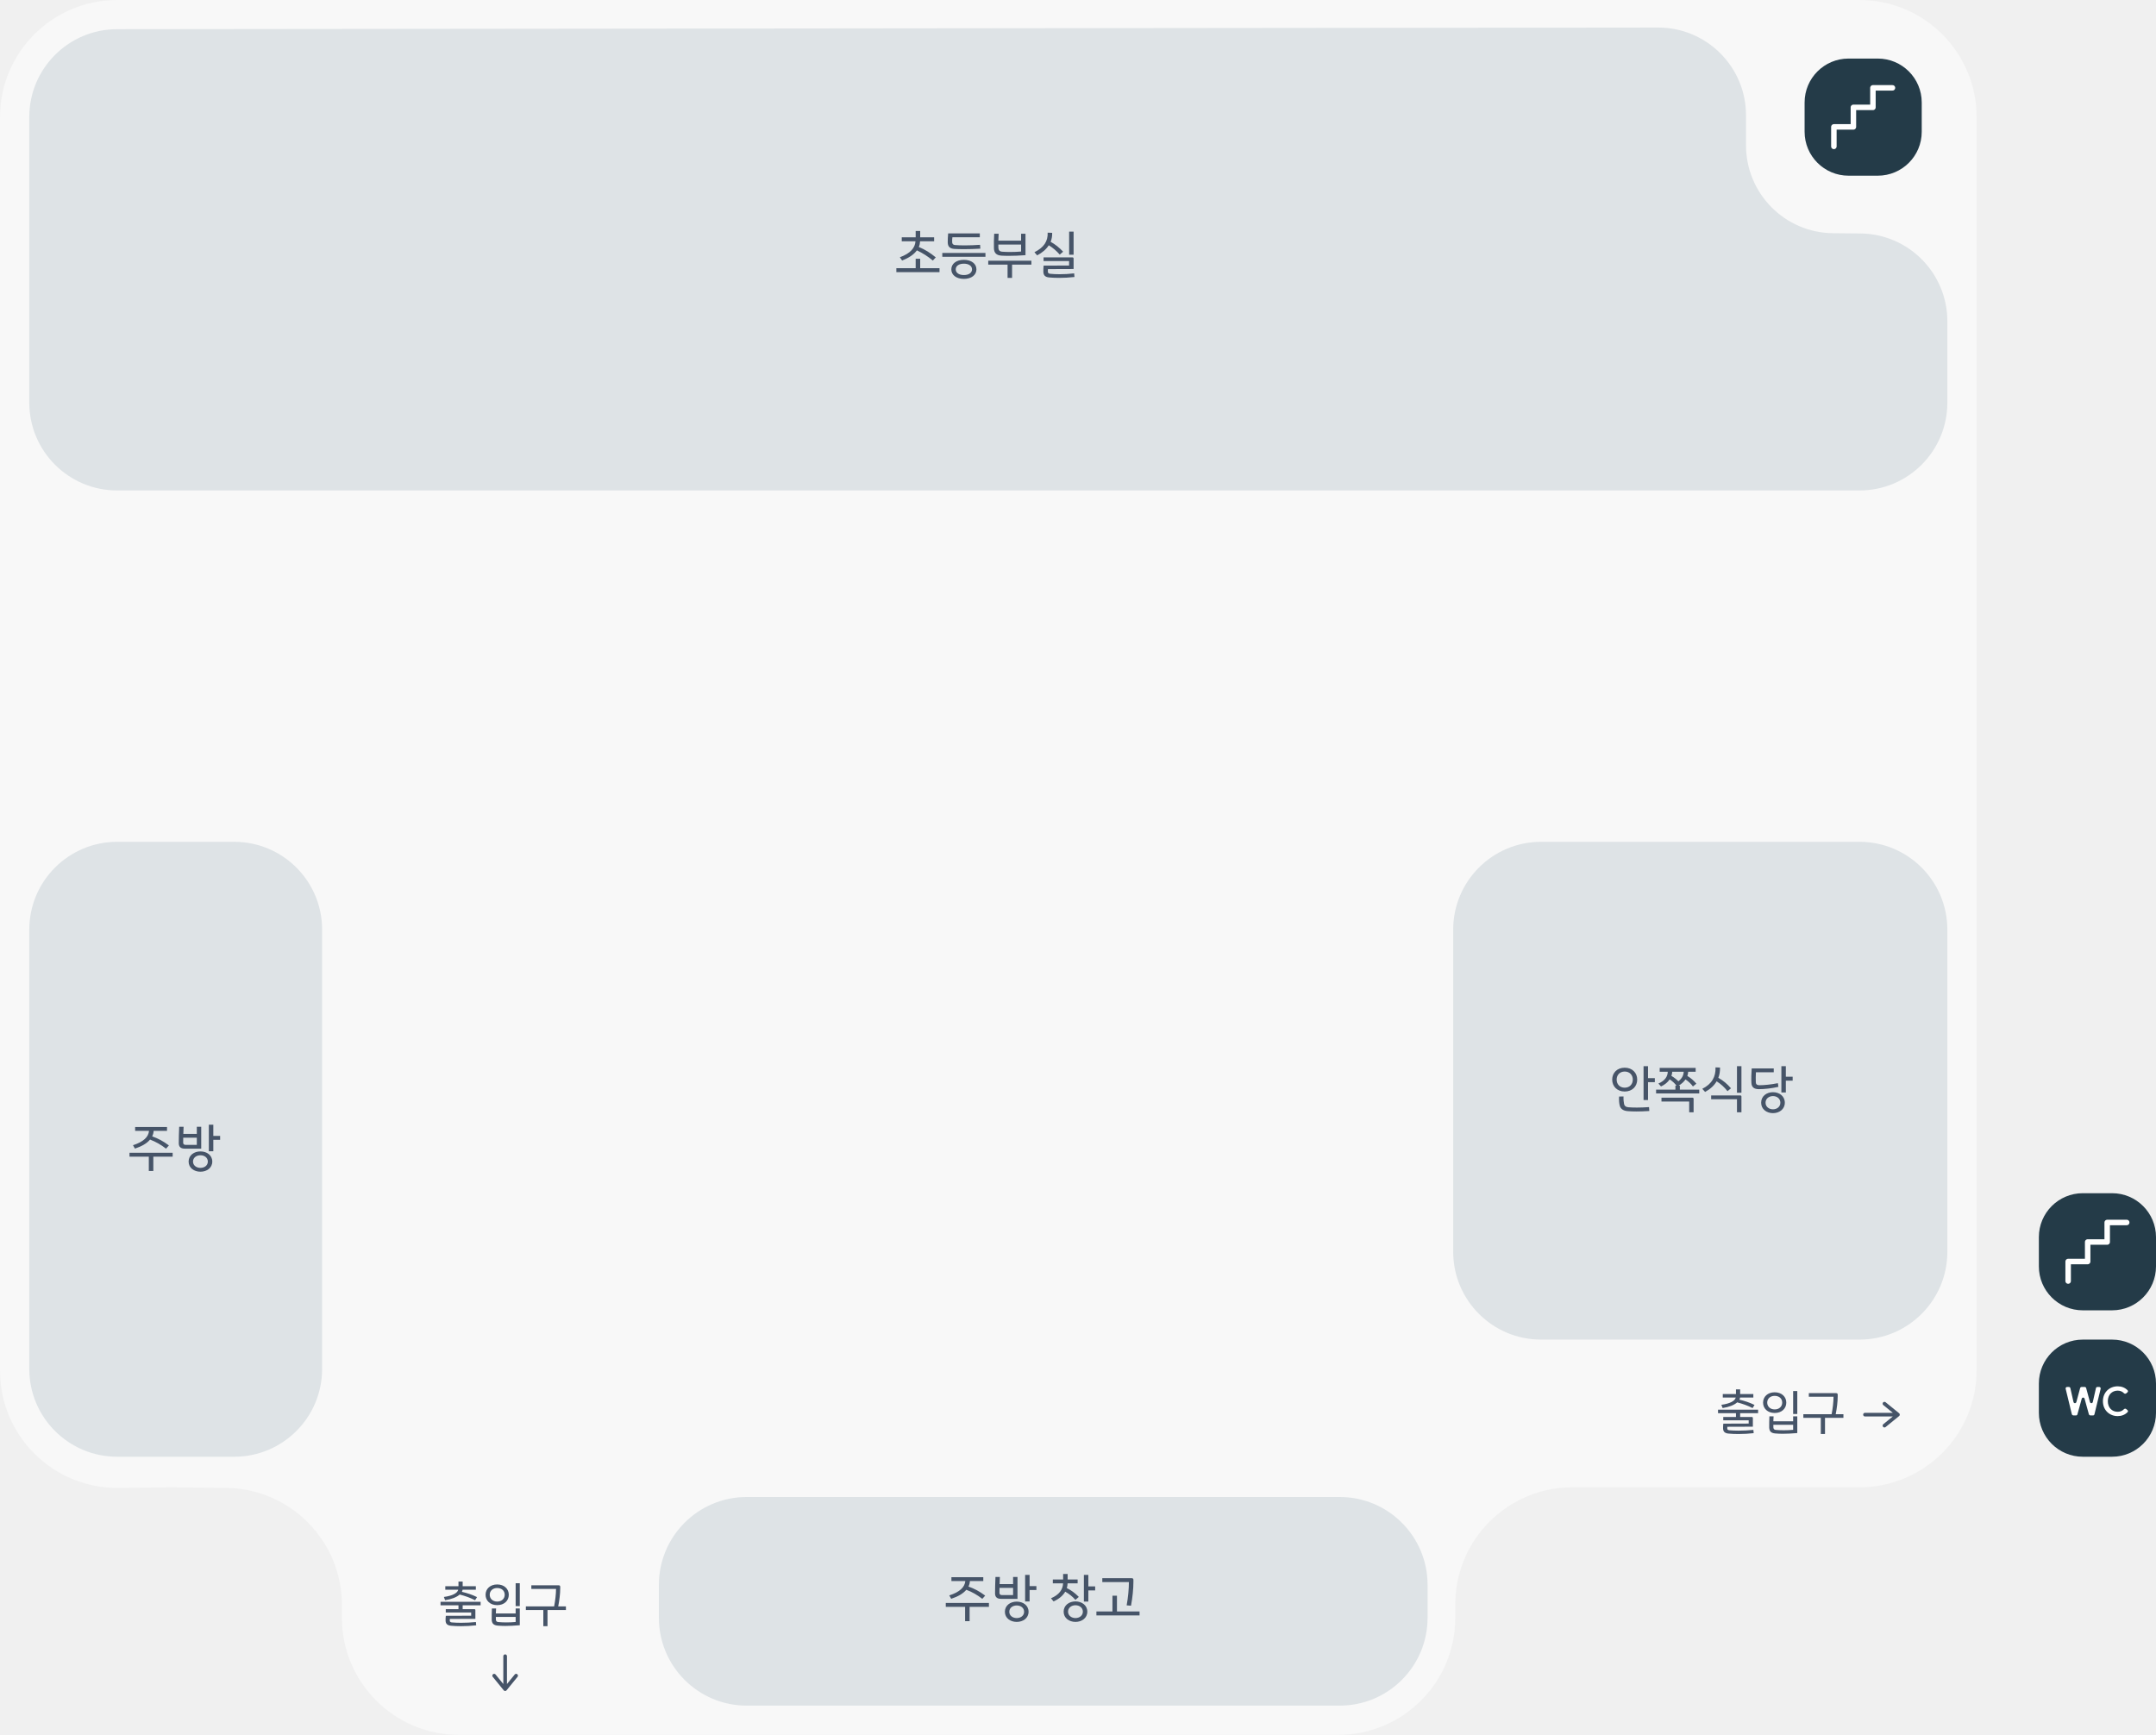
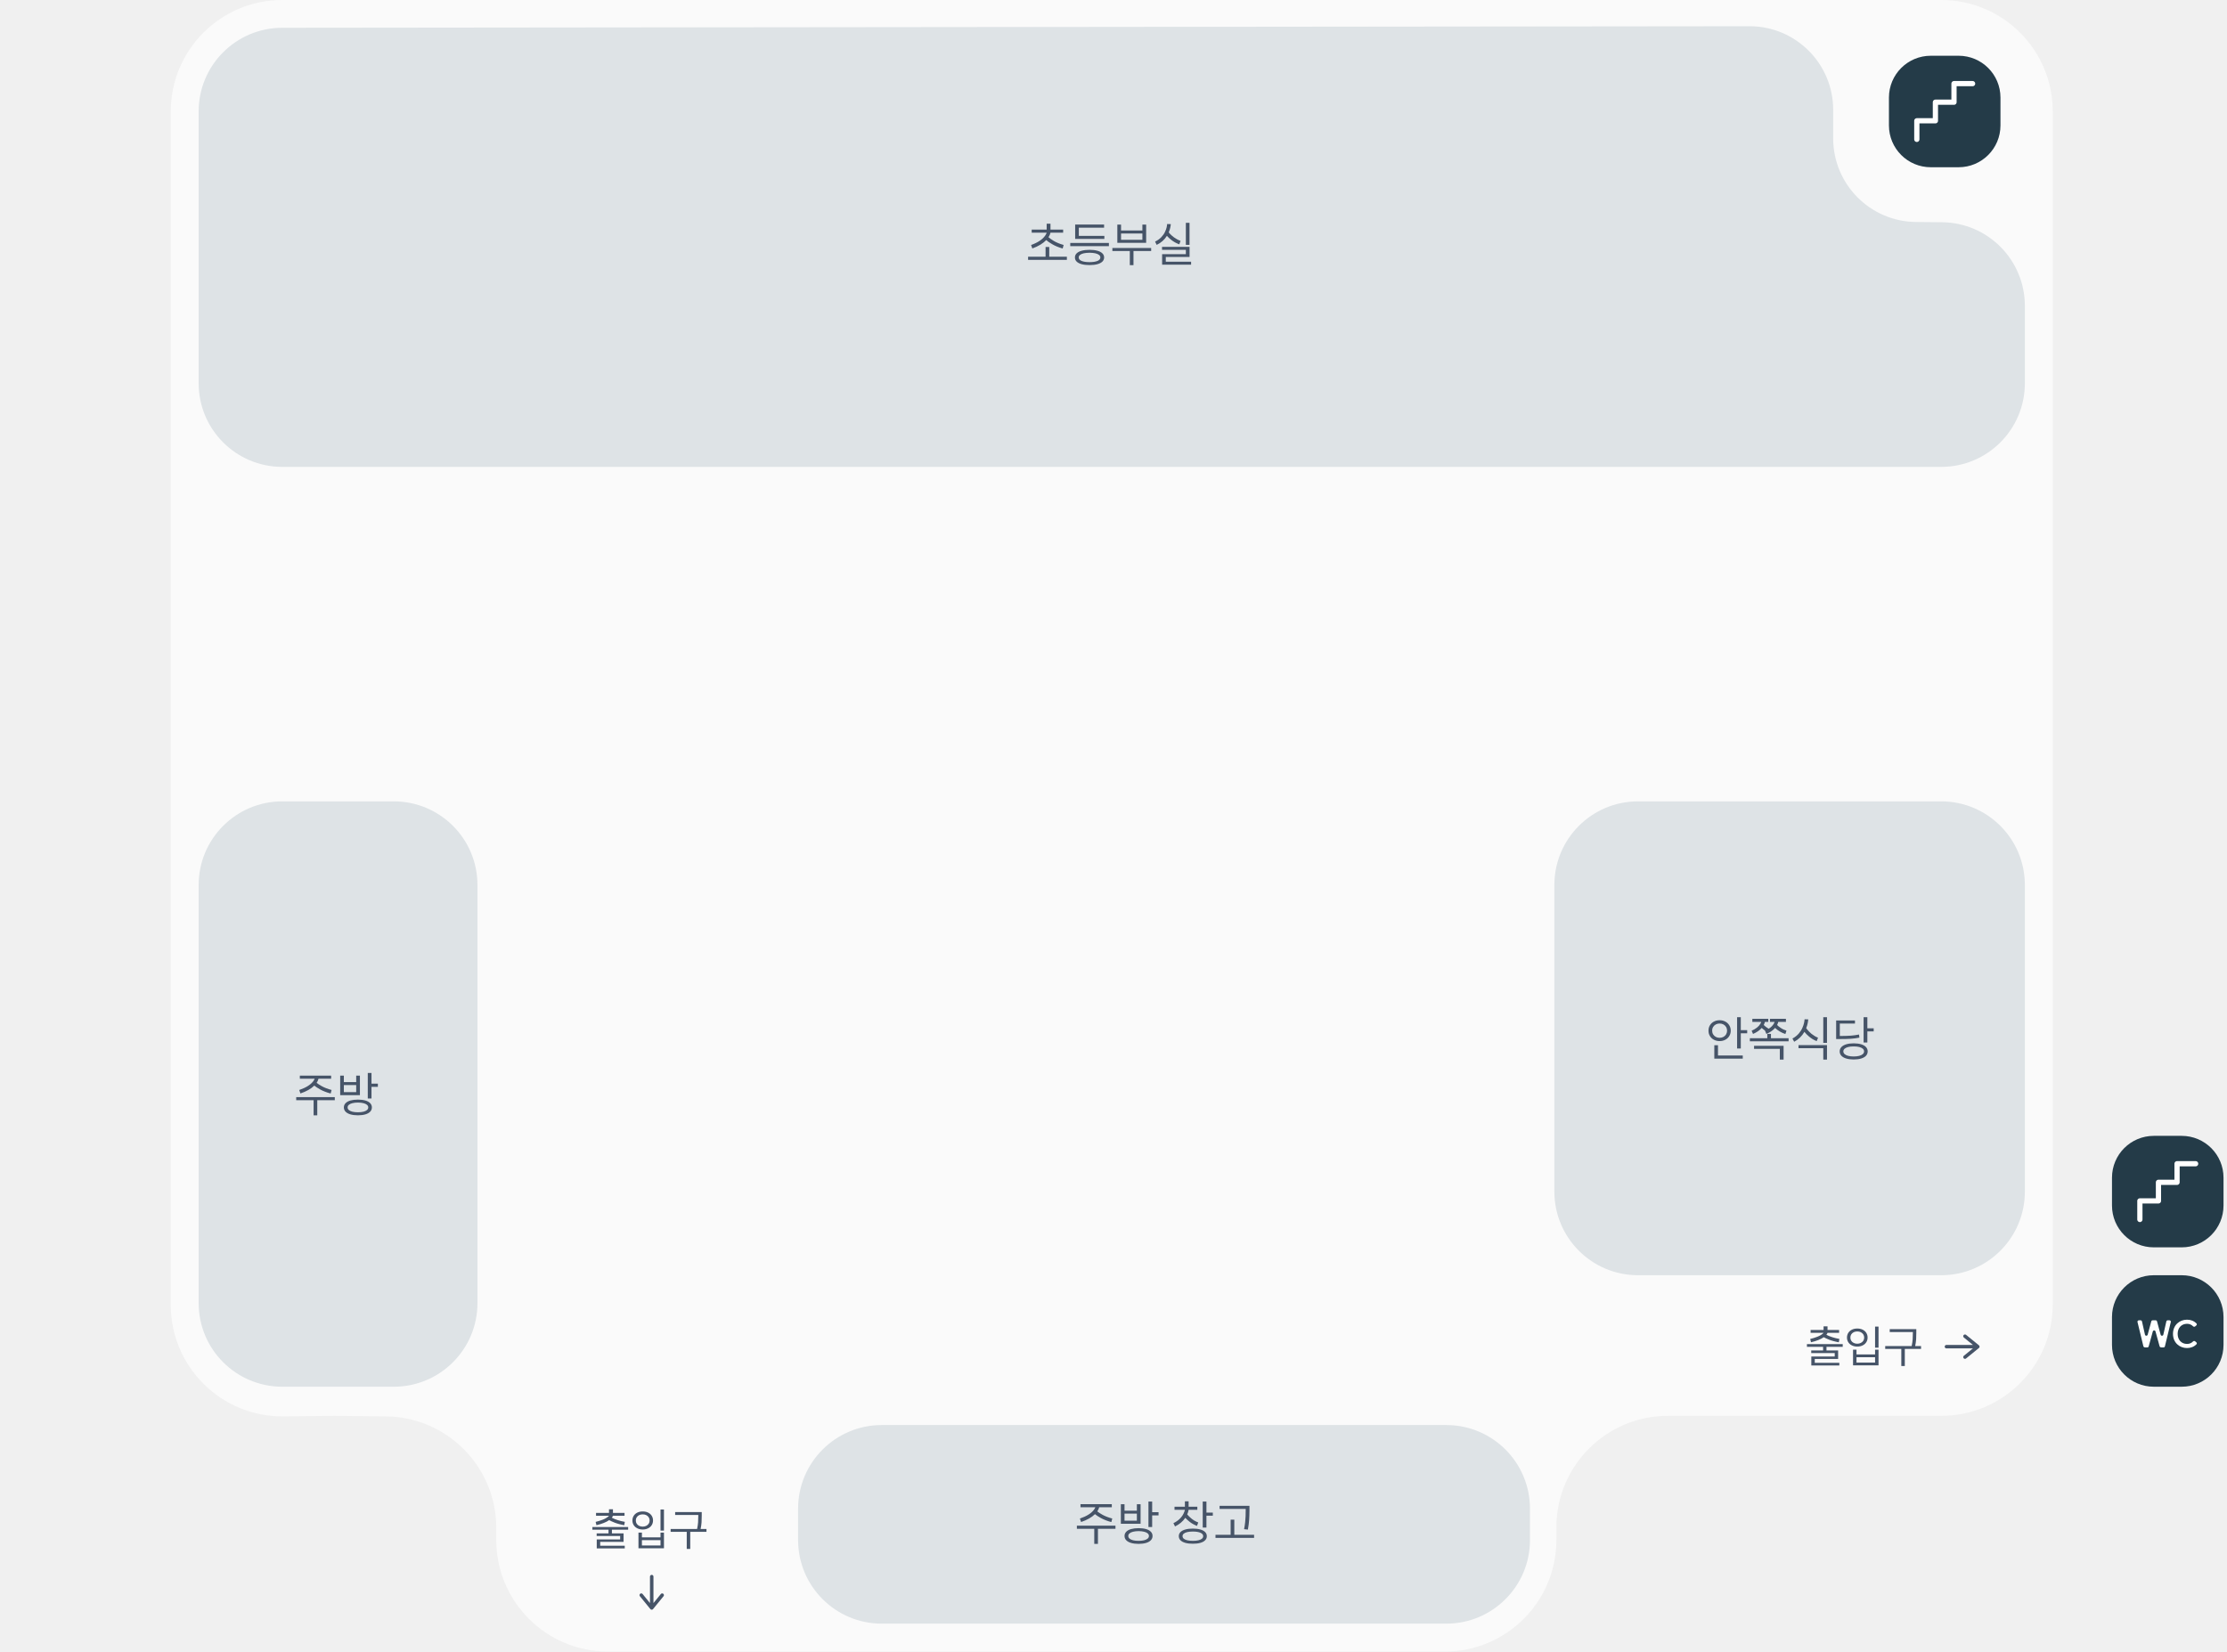
- <svg xmlns="http://www.w3.org/2000/svg" width="589" height="474" viewBox="0 0 589 474" fill="none">
-   <path d="M-1.2388e-06 32L-4.34863e-06 374.515C-3.57027e-06 392.322 14.536 406.703 32.342 406.513L46.95 406.357L61.746 406.517C79.283 406.706 93.4 420.977 93.4 438.515L93.4 442C93.4 459.673 107.727 474 125.4 474L365.576 474C383.249 474 397.576 459.673 397.576 442L397.576 438.357C397.576 420.684 411.903 406.357 429.576 406.357L508 406.357C525.673 406.357 540 392.03 540 374.357L540 32C540 14.327 525.673 9.90924e-05 508 9.98649e-05L32 5.96364e-05C14.327 6.04089e-05 -1.15883e-06 14.327 -1.2388e-06 32Z" fill="white" fill-opacity="0.5" />
-   <path d="M135 457.818L138 461.5L141 457.818M138 461.5L138 452.5" stroke="#465468" stroke-linecap="round" stroke-linejoin="round" />
-   <path d="M131.297 438.6H126.396V439.64H129.568C129.763 439.64 129.867 439.731 129.867 439.926V442.292L122.886 442.318C122.873 442.461 122.873 442.669 122.873 442.812C122.886 443.111 123.12 443.228 123.445 443.267C124.134 443.332 125.005 443.371 125.954 443.371C127.267 443.371 128.71 443.306 130.01 443.163L130.088 444.06C128.736 444.216 127.293 444.294 125.954 444.294C124.966 444.294 124.03 444.255 123.224 444.177C122.249 444.086 121.768 443.696 121.729 442.799C121.716 442.396 121.742 441.863 121.794 441.46L128.723 441.434V440.55H121.781V439.64H125.252V438.6H120.351V437.638H131.297V438.6ZM129.997 434.336H126.37C126.344 434.531 126.279 434.713 126.188 434.908C127.644 435.259 128.892 435.649 130.322 436.351L129.789 437.209C128.45 436.52 127.111 436.052 125.59 435.649C124.758 436.377 123.367 436.936 121.599 437.196L121.261 436.312C123.588 436 124.966 435.272 125.187 434.336H121.651V433.374H125.252V432.1H126.396V433.374H129.997V434.336ZM142.002 444.034C140.507 444.164 139.155 444.229 137.998 444.229C137.231 444.229 136.542 444.19 135.957 444.138C134.865 444.034 134.371 443.592 134.332 442.5C134.319 441.629 134.345 440.485 134.384 439.458H135.528C135.489 439.913 135.476 440.368 135.463 440.823H140.871V439.458H142.002V444.034ZM138.999 435.714C138.999 437.339 137.738 438.548 135.827 438.548C133.916 438.548 132.655 437.339 132.655 435.714C132.655 434.102 133.916 432.893 135.827 432.893C137.738 432.893 138.999 434.102 138.999 435.714ZM142.002 438.821H140.871V432.555H142.002V438.821ZM137.881 435.714C137.881 434.518 136.945 433.868 135.827 433.868C134.618 433.868 133.786 434.635 133.786 435.714C133.786 436.78 134.618 437.573 135.827 437.573C137.062 437.573 137.881 436.78 137.881 435.714ZM136.074 443.163C136.75 443.228 137.504 443.267 138.284 443.267C139.142 443.267 140.039 443.228 140.871 443.15V441.772H135.463C135.463 442.045 135.463 442.292 135.476 442.539C135.489 442.903 135.723 443.124 136.074 443.163ZM153.046 433.933C153.046 435.454 152.825 437.235 152.5 438.886H154.606V439.874H149.575V444.294H148.431V439.874H143.66V438.886H151.382C151.694 437.287 151.902 435.519 151.902 434.115H145.155V433.127H152.604C152.903 433.127 153.046 433.244 153.046 433.556V433.933Z" fill="#465468" />
-   <path d="M514.818 389.5L518.5 386.5L514.818 383.5M518.5 386.5L509.5 386.5" stroke="#465468" stroke-linecap="round" stroke-linejoin="round" />
-   <path d="M480.297 386.1H475.396V387.14H478.568C478.763 387.14 478.867 387.231 478.867 387.426V389.792L471.886 389.818C471.873 389.961 471.873 390.169 471.873 390.312C471.886 390.611 472.12 390.728 472.445 390.767C473.134 390.832 474.005 390.871 474.954 390.871C476.267 390.871 477.71 390.806 479.01 390.663L479.088 391.56C477.736 391.716 476.293 391.794 474.954 391.794C473.966 391.794 473.03 391.755 472.224 391.677C471.249 391.586 470.768 391.196 470.729 390.299C470.716 389.896 470.742 389.363 470.794 388.96L477.723 388.934V388.05H470.781V387.14H474.252V386.1H469.351V385.138H480.297V386.1ZM478.997 381.836H475.37C475.344 382.031 475.279 382.213 475.188 382.408C476.644 382.759 477.892 383.149 479.322 383.851L478.789 384.709C477.45 384.02 476.111 383.552 474.59 383.149C473.758 383.877 472.367 384.436 470.599 384.696L470.261 383.812C472.588 383.5 473.966 382.772 474.187 381.836H470.651V380.874H474.252V379.6H475.396V380.874H478.997V381.836ZM491.002 391.534C489.507 391.664 488.155 391.729 486.998 391.729C486.231 391.729 485.542 391.69 484.957 391.638C483.865 391.534 483.371 391.092 483.332 390C483.319 389.129 483.345 387.985 483.384 386.958H484.528C484.489 387.413 484.476 387.868 484.463 388.323H489.871V386.958H491.002V391.534ZM487.999 383.214C487.999 384.839 486.738 386.048 484.827 386.048C482.916 386.048 481.655 384.839 481.655 383.214C481.655 381.602 482.916 380.393 484.827 380.393C486.738 380.393 487.999 381.602 487.999 383.214ZM491.002 386.321H489.871V380.055H491.002V386.321ZM486.881 383.214C486.881 382.018 485.945 381.368 484.827 381.368C483.618 381.368 482.786 382.135 482.786 383.214C482.786 384.28 483.618 385.073 484.827 385.073C486.062 385.073 486.881 384.28 486.881 383.214ZM485.074 390.663C485.75 390.728 486.504 390.767 487.284 390.767C488.142 390.767 489.039 390.728 489.871 390.65V389.272H484.463C484.463 389.545 484.463 389.792 484.476 390.039C484.489 390.403 484.723 390.624 485.074 390.663ZM502.046 381.433C502.046 382.954 501.825 384.735 501.5 386.386H503.606V387.374H498.575V391.794H497.431V387.374H492.66V386.386H500.382C500.694 384.787 500.902 383.019 500.902 381.615H494.155V380.627H501.604C501.903 380.627 502.046 380.744 502.046 381.056V381.433Z" fill="#465468" />
-   <path d="M366 409H204C190.745 409 180 419.745 180 433V442C180 455.255 190.745 466 204 466H366C379.255 466 390 455.255 390 442V433C390 419.745 379.255 409 366 409Z" fill="#DEE3E6" />
-   <path d="M268.626 431.97H264.972C264.944 432.488 264.818 432.978 264.58 433.468C266.204 434.056 267.534 434.742 269.144 435.946L268.36 436.828C266.904 435.708 265.63 434.98 263.992 434.35C263.11 435.4 261.724 436.198 259.862 436.814L259.33 435.89C262.228 434.952 263.558 433.636 263.712 431.97H259.918V430.906H268.626V431.97ZM270.166 439.012H264.888V442.932H263.656V439.012H258.378V437.948H270.166V439.012ZM277.971 436.828H273.477C272.385 436.828 271.839 436.338 271.839 435.344C271.839 434.196 271.881 432.39 271.951 430.85H273.155C273.113 431.466 273.099 432.138 273.085 432.796H276.767V430.85H277.971V436.828ZM280.995 440.356C280.995 442.092 279.497 443.128 277.761 443.128C276.025 443.128 274.527 442.092 274.527 440.356C274.527 438.62 276.025 437.584 277.761 437.584C279.497 437.584 280.995 438.62 280.995 440.356ZM279.777 440.356C279.777 439.292 278.867 438.634 277.761 438.634C276.655 438.634 275.731 439.292 275.731 440.356C275.731 441.42 276.655 442.078 277.761 442.078C278.867 442.078 279.777 441.42 279.777 440.356ZM283.137 434.42H281.275V437.542H280.057V430.29H281.275V433.342H283.137V434.42ZM273.043 435.218C273.043 435.568 273.267 435.792 273.673 435.792H276.767V433.832H273.057C273.043 434.378 273.043 434.84 273.043 435.218ZM297.046 440.328C297.046 442.064 295.548 443.128 293.812 443.128C292.076 443.128 290.578 442.064 290.578 440.328C290.578 438.592 292.076 437.528 293.812 437.528C295.548 437.528 297.046 438.592 297.046 440.328ZM294.4 432.586H291.656C291.642 433.034 291.572 433.468 291.446 433.888C292.678 434.504 293.672 435.232 294.722 436.296L293.798 437.108C292.958 436.156 292.076 435.47 291.012 434.868C290.368 435.974 289.304 436.87 287.82 437.528L287.12 436.674C289.36 435.722 290.368 434.28 290.424 432.586H287.624V431.536H290.438V430.038H291.67V431.536H294.4V432.586ZM295.828 440.328C295.828 439.264 294.918 438.578 293.812 438.578C292.706 438.578 291.782 439.264 291.782 440.328C291.782 441.392 292.706 442.078 293.812 442.078C294.918 442.078 295.828 441.392 295.828 440.328ZM299.188 434.518H297.326V437.57H296.108V430.29H297.326V433.426H299.188V434.518ZM311.318 441.35H299.53V440.272H303.912V435.974H305.144V440.272H311.318V441.35ZM309.638 432.18C309.638 434.042 309.414 436.408 308.98 438.704L307.79 438.606C308.196 436.422 308.406 434.042 308.406 432.25H301.14V431.186H309.162C309.484 431.186 309.638 431.312 309.638 431.648V432.18Z" fill="#465468" />
-   <path d="M64 230H32C18.745 230 8 240.745 8 254V374C8 387.255 18.745 398 32 398H64C77.255 398 88 387.255 88 374V254C88 240.745 77.255 230 64 230Z" fill="#DEE3E6" />
-   <path d="M45.626 308.97H41.972C41.944 309.488 41.818 309.978 41.58 310.468C43.204 311.056 44.534 311.742 46.144 312.946L45.36 313.828C43.904 312.708 42.63 311.98 40.992 311.35C40.11 312.4 38.724 313.198 36.862 313.814L36.33 312.89C39.228 311.952 40.558 310.636 40.712 308.97H36.918V307.906H45.626V308.97ZM47.166 316.012H41.888V319.932H40.656V316.012H35.378V314.948H47.166V316.012ZM54.971 313.828H50.477C49.385 313.828 48.839 313.338 48.839 312.344C48.839 311.196 48.881 309.39 48.951 307.85H50.155C50.113 308.466 50.099 309.138 50.085 309.796H53.767V307.85H54.971V313.828ZM57.995 317.356C57.995 319.092 56.497 320.128 54.761 320.128C53.025 320.128 51.527 319.092 51.527 317.356C51.527 315.62 53.025 314.584 54.761 314.584C56.497 314.584 57.995 315.62 57.995 317.356ZM56.777 317.356C56.777 316.292 55.867 315.634 54.761 315.634C53.655 315.634 52.731 316.292 52.731 317.356C52.731 318.42 53.655 319.078 54.761 319.078C55.867 319.078 56.777 318.42 56.777 317.356ZM60.137 311.42H58.275V314.542H57.057V307.29H58.275V310.342H60.137V311.42ZM50.043 312.218C50.043 312.568 50.267 312.792 50.673 312.792H53.767V310.832H50.057C50.043 311.378 50.043 311.84 50.043 312.218Z" fill="#465468" />
-   <path d="M508 230H421C407.745 230 397 240.745 397 254V342C397 355.255 407.745 366 421 366H508C521.255 366 532 355.255 532 342V254C532 240.745 521.255 230 508 230Z" fill="#DEE3E6" />
-   <path d="M447.27 294.958C447.27 296.82 445.912 298.22 443.854 298.22C441.796 298.22 440.438 296.82 440.438 294.958C440.438 293.11 441.796 291.71 443.854 291.71C445.912 291.71 447.27 293.11 447.27 294.958ZM446.066 294.958C446.066 293.712 445.198 292.76 443.854 292.76C442.51 292.76 441.656 293.712 441.656 294.958C441.656 296.232 442.51 297.17 443.854 297.17C445.198 297.17 446.066 296.232 446.066 294.958ZM452.086 295.658H450.224V300.544H449.006V291.29H450.224V294.566H452.086V295.658ZM450.574 303.54C449.258 303.624 448.096 303.666 447.074 303.666C446.192 303.666 445.408 303.638 444.694 303.582C443.504 303.484 442.776 303.008 442.524 302.154C442.314 301.496 442.272 300.488 442.314 299.592L443.532 299.564C443.49 300.278 443.574 301.174 443.686 301.664C443.84 302.21 444.176 302.462 444.862 302.518C445.52 302.574 446.304 302.602 447.186 302.602C448.166 302.602 449.272 302.56 450.504 302.476L450.574 303.54ZM463.433 296.078L462.495 296.834C461.921 296.05 461.305 295.49 460.465 294.916C460.017 295.574 459.373 296.134 458.589 296.624H458.925V297.702H464.217V298.738H452.429V297.702H457.707V296.624H458.015C457.455 295.91 456.881 295.392 456.139 294.902C455.607 295.7 454.823 296.344 453.773 296.834L453.059 296.036C454.809 295.294 455.579 294.16 455.621 292.816H453.409V291.766H463.237V292.816H461.193C461.179 293.222 461.095 293.614 460.969 293.964C461.921 294.538 462.691 295.196 463.433 296.078ZM462.677 303.89H461.473V300.95H453.899V299.9H462.355C462.565 299.9 462.677 300.012 462.677 300.222V303.89ZM456.615 293.95C457.357 294.384 457.945 294.846 458.519 295.42C459.429 294.706 459.933 293.88 459.975 292.816H456.839C456.825 293.208 456.741 293.572 456.615 293.95ZM472.89 297.338L471.938 298.122C471.042 297.002 470.132 296.162 468.97 295.434C468.284 296.596 467.234 297.562 465.82 298.332L465.05 297.478C467.696 296.148 468.76 294.16 468.662 291.626L469.894 291.668C469.922 292.676 469.768 293.614 469.432 294.468C470.776 295.238 471.84 296.12 472.89 297.338ZM475.746 303.89H474.528V300.334H467.472V299.284H475.424C475.634 299.284 475.746 299.396 475.746 299.606V303.89ZM475.746 298.556H474.528V291.29H475.746V298.556ZM487.596 301.272C487.596 303.05 486.098 304.128 484.362 304.128C482.626 304.128 481.128 303.05 481.128 301.272C481.128 299.48 482.626 298.402 484.362 298.402C486.098 298.402 487.596 299.48 487.596 301.272ZM485.846 296.946C483.886 297.38 481.982 297.576 480.54 297.576C479.196 297.576 478.524 297.058 478.468 295.84C478.412 294.706 478.454 293.208 478.552 291.906H484.572V292.956H479.7C479.658 293.768 479.63 294.93 479.672 295.728C479.7 296.246 480.022 296.498 480.652 296.498C481.982 296.498 483.788 296.316 485.706 295.938L485.846 296.946ZM486.378 301.272C486.378 300.166 485.468 299.466 484.362 299.466C483.256 299.466 482.332 300.166 482.332 301.272C482.332 302.378 483.256 303.078 484.362 303.078C485.468 303.078 486.378 302.378 486.378 301.272ZM489.738 295.252H487.876V298.472H486.658V291.29H487.876V294.174H489.738V295.252Z" fill="#465468" />
-   <path d="M452.974 7.526L31.974 7.974C18.73 7.989 8 18.73 8 31.974V110C8 123.255 18.745 134 32 134H398H508C521.255 134 532 123.255 532 110V87.783C532 74.613 521.387 63.904 508.218 63.784L500.782 63.716C487.613 63.596 477 52.887 477 39.717V31.526C477 18.261 466.239 7.511 452.974 7.526Z" fill="#DEE3E6" />
-   <path d="M255.196 65.922H251.36C251.332 66.482 251.22 67 251.01 67.476C252.676 68.162 254.09 69.044 255.644 70.318L254.846 71.186C253.446 70.024 252.13 69.184 250.492 68.4C249.666 69.534 248.308 70.458 246.446 71.172L245.83 70.29C248.742 69.226 249.988 67.714 250.1 65.922H246.348V64.844H250.156V63.108H251.388V64.844H255.196V65.922ZM256.666 74.35H244.878V73.272H250.156V70.696H251.388V73.272H256.666V74.35ZM267.817 67.938C266.263 68.036 264.681 68.078 263.281 68.078C262.315 68.078 261.433 68.05 260.705 68.008C259.529 67.91 258.955 67.434 258.913 66.258C258.899 65.572 258.955 64.55 259.025 63.766H267.677V64.816H260.187C260.131 65.25 260.089 65.81 260.131 66.244C260.145 66.65 260.453 66.902 260.831 66.944C261.601 67.014 262.553 67.042 263.589 67.042C264.919 67.042 266.375 66.986 267.747 66.888L267.817 67.938ZM269.217 70.164H257.429V69.114H269.217V70.164ZM266.753 73.594C266.753 75.134 265.381 76.198 263.323 76.198C261.265 76.198 259.893 75.134 259.893 73.594C259.893 72.054 261.265 70.99 263.323 70.99C265.381 70.99 266.753 72.054 266.753 73.594ZM265.549 73.594C265.549 72.642 264.653 72.04 263.323 72.04C261.993 72.04 261.097 72.642 261.097 73.594C261.097 74.546 261.993 75.148 263.323 75.148C264.653 75.148 265.549 74.546 265.549 73.594ZM280.158 69.716C278.492 69.842 276.966 69.898 275.678 69.898C274.866 69.898 274.152 69.884 273.55 69.842C272.262 69.744 271.576 69.156 271.534 67.854C271.492 66.678 271.534 65.208 271.604 63.864H272.822C272.78 64.494 272.752 65.124 272.738 65.754H278.954V63.864H280.158V69.716ZM281.768 72.292H276.49V75.932H275.258V72.292H269.98V71.228H281.768V72.292ZM273.718 68.764C274.376 68.82 275.174 68.848 276 68.848C276.98 68.848 278.016 68.806 278.954 68.722V66.818H272.738C272.738 67.154 272.738 67.476 272.752 67.77C272.794 68.372 273.144 68.722 273.718 68.764ZM293.534 75.68C292.064 75.848 290.65 75.918 289.362 75.918C288.382 75.918 287.472 75.876 286.646 75.806C285.596 75.708 285.078 75.288 285.036 74.294C285.022 73.79 285.05 73.09 285.106 72.572L292.064 72.544V71.326H285.092V70.318H292.974C293.184 70.318 293.296 70.43 293.296 70.64V73.496L286.296 73.524C286.254 73.734 286.268 74.028 286.268 74.252C286.282 74.574 286.478 74.756 286.884 74.798C287.612 74.882 288.508 74.924 289.488 74.924C290.734 74.924 292.106 74.854 293.45 74.686L293.534 75.68ZM290.44 68.764L289.516 69.562C288.578 68.498 287.64 67.7 286.52 67.014C285.82 68.106 284.756 69.03 283.342 69.772L282.6 68.904C285.218 67.616 286.31 65.866 286.212 63.57L287.444 63.612C287.472 64.494 287.332 65.32 287.024 66.062C288.312 66.79 289.32 67.588 290.44 68.764ZM293.296 69.59H292.078V63.29H293.296V69.59Z" fill="#465468" />
-   <rect x="493" y="16" width="32" height="32" rx="12" fill="#243B48" />
-   <path d="M517 24H511.667V29.333H506.333V34.667H501V40" stroke="white" stroke-width="1.5" stroke-linecap="round" stroke-linejoin="round" />
-   <rect x="557" y="366" width="32" height="32" rx="12" fill="#243B48" />
-   <path d="M573.49 378.94C573.75 378.94 573.94 379.182 573.879 379.434L572.183 386.414C572.14 386.594 571.979 386.72 571.795 386.72H571.199C570.919 386.72 570.719 386.62 570.649 386.35L569.485 382.136C569.377 381.745 568.822 381.745 568.714 382.136L567.53 386.426C567.482 386.6 567.325 386.72 567.145 386.72H566.549C566.269 386.72 566.059 386.61 565.999 386.35L564.319 379.434C564.258 379.182 564.449 378.94 564.708 378.94H565.21C565.397 378.94 565.559 379.069 565.6 379.251L566.463 383.052C566.556 383.459 567.13 383.471 567.239 383.068L568.279 379.23C568.329 379.06 568.489 378.94 568.699 378.94H569.533C569.714 378.94 569.872 379.061 569.919 379.235L570.959 383.069C571.068 383.472 571.643 383.46 571.735 383.053L572.598 379.251C572.64 379.069 572.802 378.94 572.989 378.94H573.49Z" fill="white" />
-   <path d="M581.206 385.268C581.37 385.409 581.394 385.655 581.244 385.809C580.521 386.55 579.58 386.9 578.519 386.9C576.389 386.9 574.499 385.36 574.499 382.83C574.499 380.3 576.389 378.76 578.519 378.76C579.58 378.76 580.521 379.109 581.244 379.85C581.394 380.004 581.37 380.251 581.206 380.391L580.856 380.691C580.676 380.845 580.404 380.807 580.239 380.636C579.796 380.179 579.221 379.94 578.519 379.94C576.989 379.94 575.839 381.06 575.839 382.83C575.839 384.6 576.989 385.72 578.519 385.72C579.221 385.72 579.796 385.48 580.239 385.023C580.404 384.853 580.676 384.814 580.856 384.969L581.206 385.268Z" fill="white" />
-   <rect x="557" y="326" width="32" height="32" rx="12" fill="#243B48" />
-   <path d="M581 334H575.667V339.333H570.333V344.667H565V350" stroke="white" stroke-width="1.5" stroke-linecap="round" stroke-linejoin="round" />
+ <svg xmlns="http://www.w3.org/2000/svg" width="639" height="474" viewBox="0 0 639 474" fill="none">
+   <path d="M49 32L49 374.515C49 392.322 63.536 406.703 81.341 406.513L95.95 406.357L110.746 406.517C128.283 406.706 142.4 420.977 142.4 438.515L142.4 442C142.4 459.673 156.727 474 174.4 474L414.576 474C432.249 474 446.576 459.673 446.576 442L446.576 438.357C446.576 420.684 460.903 406.357 478.576 406.357L557 406.357C574.673 406.357 589 392.03 589 374.357L589 32C589 14.327 574.673 9.90924e-05 557 9.98649e-05L81 5.96364e-05C63.327 6.04089e-05 49 14.327 49 32Z" fill="#FAFAFA" />
+   <path d="M184 457.818L187 461.5L190 457.818M187 461.5L187 452.5" stroke="#465468" stroke-linecap="round" stroke-linejoin="round" />
+   <path d="M180.24 438.27V439.044H175.581V440.098H178.92V442.535H172.217V443.64H179.263V444.401H171.227V441.824H177.942V440.847H171.201V440.098H174.604V439.044H169.97V438.27H180.24ZM171.023 435.039V434.213H174.743V433.179H175.879V434.213H179.199V435.039H175.879C175.81 435.223 175.702 435.407 175.549 435.591C176.578 436.13 177.822 436.524 179.282 436.784L179.117 437.749C178.59 437.654 178.082 437.546 177.593 437.406C177.104 437.279 176.686 437.14 176.317 436.994C175.962 436.848 175.664 436.721 175.429 436.613C175.194 436.505 174.984 436.397 174.794 436.289C173.962 436.879 172.744 437.362 171.138 437.743L170.909 436.791C171.246 436.708 171.576 436.619 171.899 436.524C172.223 436.429 172.572 436.308 172.947 436.162C173.321 436.016 173.67 435.851 173.981 435.654C174.299 435.458 174.553 435.254 174.743 435.039H171.023ZM190.511 433.242V439.298H189.521V433.242H190.511ZM184.188 439.869V441.24H189.521V439.869H190.511V444.376H183.198V439.869H184.188ZM184.188 443.563H189.521V442.04H184.188V443.563ZM184.417 433.801C184.982 433.794 185.49 433.902 185.94 434.118C186.391 434.334 186.74 434.639 186.994 435.032C187.248 435.432 187.375 435.883 187.375 436.391C187.375 436.892 187.248 437.343 186.994 437.736C186.74 438.13 186.391 438.435 185.94 438.65C185.49 438.873 184.982 438.98 184.417 438.98C183.852 438.98 183.344 438.873 182.894 438.65C182.443 438.435 182.094 438.13 181.84 437.736C181.586 437.343 181.459 436.892 181.459 436.391C181.459 435.883 181.586 435.432 181.84 435.032C182.094 434.639 182.443 434.334 182.894 434.118C183.344 433.902 183.852 433.794 184.417 433.801ZM184.417 434.639C184.036 434.632 183.693 434.708 183.389 434.854C183.09 435.007 182.855 435.216 182.684 435.483C182.513 435.75 182.43 436.054 182.437 436.391C182.43 436.727 182.513 437.032 182.684 437.305C182.855 437.571 183.09 437.781 183.389 437.927C183.693 438.079 184.036 438.155 184.417 438.155C184.792 438.155 185.134 438.079 185.433 437.927C185.731 437.781 185.966 437.571 186.144 437.305C186.309 437.032 186.397 436.727 186.397 436.391C186.397 436.054 186.309 435.75 186.144 435.483C185.966 435.216 185.731 435.007 185.433 434.854C185.134 434.708 184.792 434.632 184.417 434.639ZM201.353 433.979V434.969C201.353 435.699 201.333 436.34 201.302 436.905C201.264 437.47 201.175 438.111 201.029 438.828H202.711V439.653H198.052V444.554H197.049V439.653H192.428V438.828H200.02C200.172 438.111 200.267 437.463 200.305 436.898C200.343 436.333 200.362 435.686 200.362 434.969V434.804H193.723V433.979H201.353Z" fill="#465468" />
+   <path d="M563.818 389.5L567.5 386.5L563.818 383.5M567.5 386.5L558.5 386.5" stroke="#465468" stroke-linecap="round" stroke-linejoin="round" />
+   <path d="M528.74 385.77V386.544H524.081V387.598H527.42V390.035H520.717V391.14H527.763V391.901H519.727V389.324H526.442V388.347H519.701V387.598H523.104V386.544H518.47V385.77H528.74ZM519.523 382.539V381.713H523.243V380.679H524.379V381.713H527.699V382.539H524.379C524.31 382.723 524.202 382.907 524.049 383.091C525.078 383.63 526.322 384.024 527.782 384.284L527.617 385.249C527.09 385.154 526.582 385.046 526.093 384.906C525.604 384.779 525.186 384.64 524.817 384.494C524.462 384.348 524.164 384.221 523.929 384.113C523.694 384.005 523.484 383.897 523.294 383.789C522.462 384.379 521.244 384.862 519.638 385.243L519.409 384.291C519.746 384.208 520.076 384.119 520.399 384.024C520.723 383.929 521.072 383.808 521.447 383.662C521.821 383.516 522.17 383.351 522.481 383.154C522.799 382.958 523.053 382.754 523.243 382.539H519.523ZM539.011 380.742V386.798H538.021V380.742H539.011ZM532.688 387.369V388.74H538.021V387.369H539.011V391.876H531.698V387.369H532.688ZM532.688 391.063H538.021V389.54H532.688V391.063ZM532.917 381.301C533.482 381.294 533.99 381.402 534.44 381.618C534.891 381.834 535.24 382.139 535.494 382.532C535.748 382.932 535.875 383.383 535.875 383.891C535.875 384.392 535.748 384.843 535.494 385.236C535.24 385.63 534.891 385.935 534.44 386.15C533.99 386.373 533.482 386.48 532.917 386.48C532.352 386.48 531.844 386.373 531.394 386.15C530.943 385.935 530.594 385.63 530.34 385.236C530.086 384.843 529.959 384.392 529.959 383.891C529.959 383.383 530.086 382.932 530.34 382.532C530.594 382.139 530.943 381.834 531.394 381.618C531.844 381.402 532.352 381.294 532.917 381.301ZM532.917 382.139C532.536 382.132 532.193 382.208 531.889 382.354C531.59 382.507 531.355 382.716 531.184 382.983C531.013 383.25 530.93 383.554 530.937 383.891C530.93 384.227 531.013 384.532 531.184 384.805C531.355 385.071 531.59 385.281 531.889 385.427C532.193 385.579 532.536 385.655 532.917 385.655C533.292 385.655 533.634 385.579 533.933 385.427C534.231 385.281 534.466 385.071 534.644 384.805C534.809 384.532 534.897 384.227 534.897 383.891C534.897 383.554 534.809 383.25 534.644 382.983C534.466 382.716 534.231 382.507 533.933 382.354C533.634 382.208 533.292 382.132 532.917 382.139ZM549.853 381.479V382.469C549.853 383.199 549.833 383.84 549.802 384.405C549.764 384.97 549.675 385.611 549.529 386.328H551.211V387.153H546.552V392.054H545.549V387.153H540.928V386.328H548.52C548.672 385.611 548.767 384.963 548.805 384.398C548.843 383.833 548.862 383.186 548.862 382.469V382.304H542.223V381.479H549.853Z" fill="#465468" />
+   <path d="M415 409H253C239.745 409 229 419.745 229 433V442C229 455.255 239.745 466 253 466H415C428.255 466 439 455.255 439 442V433C439 419.745 428.255 409 415 409Z" fill="#DEE3E6" />
+   <path d="M320.066 437.885V438.773H315.035V443.107H313.982V438.773H308.992V437.885H320.066ZM310.031 432.601V431.712H314.933H319.014V432.601H315.391C315.302 432.99 315.117 433.38 314.851 433.776C315.035 433.927 315.247 434.077 315.479 434.234C315.712 434.392 316.006 434.562 316.361 434.761C316.717 434.959 317.134 435.15 317.619 435.342C318.104 435.526 318.61 435.69 319.144 435.827L318.884 436.846C318.316 436.702 317.77 436.524 317.25 436.319C316.724 436.114 316.266 435.902 315.876 435.684C315.486 435.465 315.158 435.267 314.898 435.096C314.632 434.925 314.393 434.747 314.181 434.576C313.258 435.492 311.932 436.244 310.202 436.832L309.86 435.834C311.795 435.171 313.142 434.33 313.894 433.305C314.064 433.072 314.201 432.84 314.29 432.601H310.031ZM326.697 438.596C327.524 438.596 328.242 438.685 328.844 438.855C329.445 439.033 329.903 439.293 330.225 439.628C330.546 439.963 330.703 440.366 330.703 440.838C330.703 441.31 330.546 441.72 330.225 442.055C329.903 442.396 329.445 442.656 328.844 442.834C328.249 443.012 327.531 443.101 326.697 443.107C325.863 443.101 325.146 443.012 324.537 442.834C323.936 442.656 323.471 442.396 323.149 442.055C322.828 441.72 322.664 441.31 322.664 440.838C322.664 440.366 322.828 439.963 323.149 439.628C323.471 439.293 323.936 439.033 324.544 438.855C325.152 438.685 325.87 438.596 326.697 438.596ZM326.697 439.443C326.089 439.45 325.562 439.505 325.111 439.621C324.674 439.73 324.332 439.888 324.093 440.1C323.854 440.305 323.737 440.551 323.744 440.838C323.737 441.125 323.854 441.371 324.093 441.583C324.332 441.795 324.674 441.952 325.118 442.068C325.562 442.178 326.089 442.232 326.697 442.232C327.306 442.232 327.839 442.178 328.283 442.068C328.728 441.952 329.069 441.795 329.309 441.583C329.548 441.371 329.664 441.125 329.664 440.838C329.664 440.551 329.548 440.305 329.309 440.1C329.069 439.888 328.734 439.73 328.283 439.621C327.846 439.505 327.312 439.45 326.697 439.443ZM330.594 430.953V434.016H332.426V434.932H330.594V438.268H329.527V430.953H330.594ZM322.664 431.719V433.578H326.205V431.719H327.271V437.324H321.611V431.719H322.664ZM322.664 436.449H326.205V434.426H322.664V436.449ZM342.27 438.719C343.097 438.719 343.814 438.801 344.416 438.979C345.018 439.143 345.476 439.396 345.797 439.717C346.118 440.045 346.275 440.435 346.275 440.893C346.275 441.351 346.118 441.747 345.797 442.068C345.476 442.396 345.018 442.643 344.416 442.813C343.821 442.984 343.104 443.066 342.27 443.066C341.429 443.066 340.711 442.984 340.109 442.813C339.501 442.643 339.043 442.396 338.715 442.068C338.4 441.747 338.236 441.351 338.236 440.893C338.236 440.435 338.4 440.045 338.715 439.717C339.043 439.396 339.501 439.143 340.109 438.979C340.718 438.801 341.436 438.719 342.27 438.719ZM342.27 439.566C341.654 439.566 341.121 439.621 340.684 439.717C340.232 439.826 339.897 439.977 339.658 440.175C339.426 440.373 339.31 440.612 339.316 440.893C339.31 441.173 339.426 441.412 339.658 441.617C339.897 441.815 340.232 441.973 340.684 442.075C341.121 442.178 341.654 442.232 342.27 442.232C342.885 442.232 343.418 442.178 343.855 442.075C344.307 441.973 344.642 441.815 344.881 441.617C345.12 441.412 345.236 441.173 345.236 440.893C345.236 440.476 344.977 440.147 344.45 439.915C343.924 439.683 343.199 439.566 342.27 439.566ZM346.166 430.953V434.125H347.998V435.014H346.166V438.418H345.1V430.953H346.166ZM337.006 433.332V432.443H339.986V430.898H341.053V432.443H343.555V433.332H341.053C340.978 433.776 340.841 434.221 340.649 434.651C340.786 434.822 340.943 434.993 341.114 435.164C341.285 435.335 341.504 435.54 341.777 435.766C342.037 435.998 342.352 436.217 342.707 436.429C343.069 436.641 343.438 436.812 343.821 436.955L343.459 437.939C343.083 437.803 342.714 437.639 342.358 437.434C342.003 437.242 341.682 437.03 341.408 436.818C341.121 436.6 340.882 436.395 340.677 436.203C340.472 436.019 340.28 435.827 340.103 435.629C339.398 436.661 338.421 437.488 337.156 438.104L336.691 437.16C338.072 436.483 339.05 435.561 339.617 434.378C339.788 434.029 339.911 433.681 339.986 433.332H337.006ZM358.512 432.184V433.4V433.551C358.505 434.556 358.471 435.451 358.416 436.244C358.368 437.044 358.245 437.96 358.061 439.006L356.967 438.883C357.11 438.165 357.22 437.481 357.281 436.846C357.35 436.21 357.391 435.643 357.404 435.144C357.425 434.645 357.432 434.063 357.432 433.4V433.072H349.939V432.184H358.512ZM359.838 440.496V441.385H348.764V440.496H353.111V436.148H354.164V440.496H359.838Z" fill="#465468" />
+   <path d="M113 230H81C67.745 230 57 240.745 57 254V374C57 387.255 67.745 398 81 398H113C126.255 398 137 387.255 137 374V254C137 240.745 126.255 230 113 230Z" fill="#DEE3E6" />
+   <path d="M96.066 314.885V315.773H91.035V320.107H89.982V315.773H84.992V314.885H96.066ZM86.031 309.601V308.712H90.933H95.014V309.601H91.391C91.302 309.99 91.117 310.38 90.851 310.776C91.035 310.927 91.247 311.077 91.48 311.234C91.712 311.392 92.006 311.562 92.361 311.761C92.717 311.959 93.134 312.15 93.619 312.342C94.105 312.526 94.61 312.69 95.144 312.827L94.884 313.846C94.316 313.702 93.769 313.524 93.25 313.319C92.724 313.114 92.266 312.902 91.876 312.684C91.486 312.465 91.158 312.267 90.898 312.096C90.632 311.925 90.393 311.747 90.181 311.576C89.258 312.492 87.932 313.244 86.202 313.832L85.86 312.834C87.795 312.171 89.142 311.33 89.894 310.305C90.064 310.072 90.201 309.84 90.29 309.601H86.031ZM102.697 315.596C103.524 315.596 104.242 315.685 104.844 315.855C105.445 316.033 105.903 316.293 106.225 316.628C106.546 316.963 106.703 317.366 106.703 317.838C106.703 318.31 106.546 318.72 106.225 319.055C105.903 319.396 105.445 319.656 104.844 319.834C104.249 320.012 103.531 320.101 102.697 320.107C101.863 320.101 101.146 320.012 100.537 319.834C99.936 319.656 99.471 319.396 99.149 319.055C98.828 318.72 98.664 318.31 98.664 317.838C98.664 317.366 98.828 316.963 99.149 316.628C99.471 316.293 99.936 316.033 100.544 315.855C101.152 315.685 101.87 315.596 102.697 315.596ZM102.697 316.443C102.089 316.45 101.562 316.505 101.111 316.621C100.674 316.73 100.332 316.888 100.093 317.1C99.853 317.305 99.737 317.551 99.744 317.838C99.737 318.125 99.853 318.371 100.093 318.583C100.332 318.795 100.674 318.952 101.118 319.068C101.562 319.178 102.089 319.232 102.697 319.232C103.306 319.232 103.839 319.178 104.283 319.068C104.728 318.952 105.069 318.795 105.309 318.583C105.548 318.371 105.664 318.125 105.664 317.838C105.664 317.551 105.548 317.305 105.309 317.1C105.069 316.888 104.734 316.73 104.283 316.621C103.846 316.505 103.312 316.45 102.697 316.443ZM106.594 307.953V311.016H108.426V311.932H106.594V315.268H105.527V307.953H106.594ZM98.664 308.719V310.578H102.205V308.719H103.271V314.324H97.611V308.719H98.664ZM98.664 313.449H102.205V311.426H98.664V313.449Z" fill="#465468" />
+   <path d="M557 230H470C456.745 230 446 240.745 446 254V342C446 355.255 456.745 366 470 366H557C570.255 366 581 355.255 581 342V254C581 240.745 570.255 230 557 230Z" fill="#DEE3E6" />
+   <path d="M499.494 291.953V295.658H501.326V296.561H499.494V300.922H498.428V291.953H499.494ZM500.055 302.945V303.848H491.893V299.992H492.945V302.945H500.055ZM493.41 292.814C494.012 292.814 494.559 292.944 495.037 293.197C495.529 293.45 495.905 293.806 496.186 294.264C496.466 294.715 496.603 295.228 496.609 295.809C496.603 296.39 496.466 296.902 496.186 297.354C495.905 297.812 495.529 298.167 495.037 298.42C494.559 298.673 494.012 298.803 493.41 298.803C492.809 298.803 492.262 298.673 491.783 298.42C491.291 298.167 490.915 297.812 490.635 297.354C490.354 296.902 490.218 296.39 490.225 295.809C490.218 295.228 490.354 294.715 490.635 294.264C490.915 293.806 491.291 293.45 491.783 293.197C492.262 292.944 492.809 292.814 493.41 292.814ZM493.41 293.758C493.014 293.758 492.651 293.847 492.323 294.018C491.995 294.195 491.735 294.441 491.551 294.756C491.366 295.063 491.271 295.419 491.277 295.809C491.271 296.198 491.366 296.554 491.551 296.861C491.735 297.176 491.995 297.422 492.323 297.6C492.651 297.771 493.014 297.859 493.41 297.859C493.813 297.859 494.183 297.771 494.504 297.6C494.832 297.422 495.092 297.176 495.276 296.868C495.461 296.561 495.557 296.205 495.557 295.809C495.557 295.412 495.461 295.057 495.276 294.749C495.092 294.441 494.832 294.195 494.504 294.018C494.183 293.847 493.813 293.758 493.41 293.758ZM511.771 300.156V304.107H510.691V301.031H503.295V300.156H511.771ZM513.207 297.982V298.857H502.092V297.982H507.096V296.738H508.148V297.982H513.207ZM502.803 293.293V292.404H506.077H507.383V293.293H506.405C506.337 293.601 506.228 293.895 506.077 294.182C506.221 294.325 506.378 294.462 506.549 294.605C506.836 294.838 507.144 295.05 507.472 295.234C507.479 295.241 507.485 295.241 507.492 295.248C507.499 295.255 507.506 295.255 507.513 295.255C508.169 294.831 508.654 294.346 508.969 293.799C509.071 293.628 509.146 293.464 509.201 293.293H507.861V292.404H509.844H512.441V293.293H510.24C510.172 293.601 510.062 293.895 509.912 294.182C510.028 294.305 510.165 294.428 510.309 294.551C510.459 294.667 510.644 294.811 510.869 294.961C511.088 295.125 511.348 295.275 511.648 295.426C511.949 295.569 512.264 295.699 512.599 295.809L512.284 296.772C511.156 296.403 510.172 295.822 509.331 295.022C508.723 295.72 507.896 296.294 506.843 296.752L506.439 295.822C506.446 295.822 506.453 295.822 506.453 295.815C506.467 295.809 506.467 295.809 506.474 295.809C506.275 295.679 506.091 295.535 505.913 295.392C505.77 295.275 505.633 295.152 505.496 295.022C504.888 295.72 504.061 296.294 503.001 296.752L502.604 295.822C503.814 295.296 504.662 294.619 505.134 293.799C505.236 293.628 505.312 293.464 505.366 293.293H502.803ZM524.227 291.953V299.309H523.16V291.953H524.227ZM524.227 299.951V304.107H523.16V300.84H516.051V299.951H524.227ZM517.78 292.671L517.787 292.541L518.84 292.568C518.84 292.596 518.84 292.637 518.833 292.691C518.826 292.753 518.812 292.869 518.792 293.047C518.771 293.231 518.737 293.416 518.703 293.601C518.669 293.785 518.607 294.018 518.532 294.291C518.457 294.564 518.361 294.831 518.259 295.091C518.348 295.221 518.45 295.351 518.566 295.494C518.683 295.638 518.847 295.822 519.065 296.055C519.284 296.28 519.51 296.492 519.749 296.697C519.988 296.889 520.275 297.094 520.617 297.306C520.952 297.518 521.301 297.688 521.656 297.832L521.267 298.81C520.856 298.652 520.467 298.454 520.084 298.229C519.715 297.996 519.373 297.75 519.079 297.504C518.785 297.244 518.532 297.012 518.32 296.807C518.115 296.588 517.924 296.376 517.746 296.15C517.035 297.381 516.058 298.331 514.807 298.994L514.314 298.064C514.677 297.873 515.019 297.654 515.326 297.401C515.641 297.148 515.907 296.896 516.126 296.643C516.345 296.383 516.543 296.109 516.721 295.836C516.905 295.549 517.049 295.282 517.158 295.016C517.274 294.756 517.37 294.503 517.459 294.25C517.541 294.004 517.603 293.778 517.644 293.573C517.685 293.368 517.719 293.19 517.739 293.033C517.76 292.876 517.773 292.76 517.78 292.671ZM535.807 291.953V295.125H537.625V296.027H535.807V299.213H534.727V291.953H535.807ZM531.896 299.445C532.717 299.445 533.428 299.541 534.029 299.719C534.631 299.91 535.096 300.17 535.417 300.519C535.738 300.867 535.902 301.277 535.902 301.756C535.902 302.241 535.738 302.658 535.417 303.014C535.096 303.355 534.631 303.622 534.029 303.807C533.435 303.991 532.724 304.08 531.896 304.08C531.069 304.08 530.352 303.991 529.75 303.807C529.142 303.622 528.677 303.355 528.355 303.014C528.027 302.658 527.863 302.241 527.863 301.756C527.863 301.277 528.027 300.867 528.355 300.519C528.677 300.17 529.142 299.91 529.75 299.719C530.358 299.541 531.069 299.445 531.896 299.445ZM531.896 300.334C531.288 300.327 530.762 300.382 530.311 300.498C529.866 300.614 529.518 300.778 529.278 300.99C529.039 301.209 528.916 301.462 528.916 301.756C528.916 302.05 529.039 302.31 529.278 302.535C529.518 302.754 529.866 302.925 530.311 303.041C530.762 303.157 531.288 303.219 531.896 303.219C532.498 303.219 533.024 303.157 533.469 303.041C533.913 302.925 534.262 302.754 534.501 302.535C534.74 302.31 534.863 302.05 534.863 301.756C534.863 301.462 534.74 301.209 534.501 300.99C534.262 300.778 533.913 300.614 533.469 300.498C533.024 300.382 532.498 300.327 531.896 300.334ZM532.252 292.883V293.771H527.904V297.34C529.203 297.333 530.249 297.299 531.049 297.244C531.849 297.183 532.635 297.073 533.414 296.916L533.523 297.805C532.71 297.969 531.896 298.078 531.069 298.133C530.242 298.188 529.155 298.215 527.795 298.215H526.852V292.883H532.252Z" fill="#465468" />
+   <path d="M501.974 7.526L80.974 7.974C67.73 7.989 57 18.73 57 31.974V110C57 123.255 67.745 134 81 134H447H557C570.255 134 581 123.255 581 110V87.783C581 74.613 570.387 63.904 557.218 63.784L549.782 63.716C536.613 63.596 526 52.887 526 39.717V31.526C526 18.261 515.239 7.511 501.974 7.526Z" fill="#DEE3E6" />
+   <path d="M306.121 73.674V74.576H294.992V73.674H300.01V70.885H301.062V73.674H306.121ZM296.031 66.783V65.894H300.324V64.213H301.418V65.894H305.055V66.783H301.418C301.329 67.207 301.138 67.638 300.851 68.082C301.035 68.246 301.24 68.41 301.473 68.574C301.705 68.738 301.999 68.93 302.361 69.148C302.724 69.36 303.147 69.572 303.64 69.777C304.132 69.982 304.651 70.16 305.191 70.304L304.918 71.322C304.351 71.165 303.804 70.981 303.277 70.762C302.758 70.543 302.3 70.317 301.91 70.085C301.514 69.853 301.186 69.641 300.919 69.463C300.652 69.272 300.413 69.087 300.201 68.902C299.271 69.88 297.938 70.68 296.209 71.309L295.854 70.317C297.802 69.613 299.148 68.711 299.907 67.61C300.092 67.33 300.235 67.057 300.324 66.783H296.031ZM318.18 69.736V70.639H307.092V69.736H318.18ZM316.881 67.699V68.574H308.5V64.445H316.799V65.348H309.553V67.699H316.881ZM312.629 71.705C313.497 71.705 314.242 71.787 314.871 71.965C315.493 72.129 315.972 72.382 316.307 72.71C316.642 73.038 316.806 73.435 316.812 73.893C316.806 74.357 316.642 74.754 316.307 75.082C315.972 75.41 315.493 75.656 314.871 75.827C314.249 75.998 313.497 76.08 312.629 76.08C311.754 76.08 311.002 75.998 310.373 75.827C309.744 75.656 309.266 75.41 308.931 75.082C308.596 74.754 308.432 74.357 308.432 73.893C308.432 73.435 308.596 73.038 308.931 72.71C309.266 72.382 309.744 72.129 310.373 71.965C311.002 71.787 311.754 71.705 312.629 71.705ZM312.629 72.539C311.979 72.546 311.419 72.601 310.954 72.703C310.489 72.812 310.134 72.97 309.888 73.168C309.642 73.373 309.519 73.612 309.525 73.893C309.519 74.323 309.792 74.651 310.332 74.884C310.879 75.116 311.645 75.232 312.629 75.232C313.6 75.232 314.358 75.116 314.912 74.884C315.459 74.651 315.732 74.323 315.732 73.893C315.732 73.612 315.609 73.373 315.363 73.168C315.11 72.97 314.755 72.812 314.29 72.703C313.825 72.601 313.271 72.546 312.629 72.539ZM330.307 71.172V72.047H325.234V76.107H324.182V72.047H319.178V71.172H330.307ZM321.666 64.459V66.141H327.791V64.459H328.871V69.695H320.6V64.459H321.666ZM321.666 68.82H327.791V67.016H321.666V68.82ZM341.312 63.953V70.269H340.26V63.953H341.312ZM341.326 70.857V73.756H334.504V75.109H341.764V75.971H333.451V72.949H340.26V71.705H333.424V70.857H341.326ZM334.88 64.418L334.887 64.295L335.939 64.322C335.939 64.35 335.939 64.391 335.933 64.445C335.926 64.493 335.912 64.609 335.885 64.773C335.864 64.951 335.83 65.122 335.796 65.293C335.762 65.471 335.7 65.689 335.625 65.942C335.543 66.195 335.454 66.448 335.352 66.688C335.44 66.804 335.543 66.927 335.652 67.057C335.769 67.18 335.933 67.344 336.151 67.549C336.37 67.747 336.596 67.939 336.835 68.109C337.074 68.287 337.361 68.472 337.696 68.656C338.031 68.841 338.38 68.998 338.735 69.128L338.38 70.119C337.97 69.976 337.573 69.791 337.184 69.586C336.801 69.367 336.459 69.148 336.158 68.916C335.864 68.684 335.611 68.472 335.399 68.28C335.188 68.089 334.996 67.891 334.825 67.692C334.107 68.834 333.13 69.695 331.886 70.283L331.435 69.333C331.797 69.162 332.139 68.957 332.453 68.738C332.761 68.506 333.027 68.28 333.246 68.041C333.465 67.809 333.663 67.562 333.841 67.31C334.019 67.057 334.162 66.811 334.271 66.564C334.388 66.332 334.483 66.093 334.565 65.867C334.647 65.642 334.709 65.43 334.75 65.238C334.784 65.054 334.818 64.89 334.839 64.746C334.859 64.603 334.873 64.493 334.88 64.418Z" fill="#465468" />
+   <rect x="542" y="16" width="32" height="32" rx="12" fill="#243B48" />
+   <path d="M566 24H560.667V29.333H555.333V34.667H550V40" stroke="white" stroke-width="1.5" stroke-linecap="round" stroke-linejoin="round" />
+   <rect x="606" y="366" width="32" height="32" rx="12" fill="#243B48" />
+   <path d="M622.49 378.94C622.75 378.94 622.94 379.182 622.879 379.434L621.183 386.414C621.14 386.594 620.979 386.72 620.795 386.72H620.199C619.919 386.72 619.719 386.62 619.649 386.35L618.485 382.136C618.377 381.745 617.822 381.745 617.714 382.136L616.53 386.426C616.482 386.6 616.325 386.72 616.145 386.72H615.549C615.269 386.72 615.059 386.61 614.999 386.35L613.319 379.434C613.258 379.182 613.449 378.94 613.708 378.94H614.21C614.397 378.94 614.559 379.069 614.6 379.251L615.463 383.052C615.556 383.459 616.13 383.471 616.239 383.068L617.279 379.23C617.329 379.06 617.489 378.94 617.699 378.94H618.533C618.714 378.94 618.872 379.061 618.919 379.235L619.959 383.069C620.068 383.472 620.643 383.46 620.735 383.053L621.598 379.251C621.64 379.069 621.802 378.94 621.989 378.94H622.49Z" fill="white" />
+   <path d="M630.206 385.268C630.37 385.409 630.394 385.655 630.244 385.809C629.521 386.55 628.58 386.9 627.519 386.9C625.389 386.9 623.499 385.36 623.499 382.83C623.499 380.3 625.389 378.76 627.519 378.76C628.58 378.76 629.521 379.109 630.244 379.85C630.394 380.004 630.37 380.251 630.206 380.391L629.856 380.691C629.676 380.845 629.404 380.807 629.239 380.636C628.796 380.179 628.221 379.94 627.519 379.94C625.989 379.94 624.839 381.06 624.839 382.83C624.839 384.6 625.989 385.72 627.519 385.72C628.221 385.72 628.796 385.48 629.239 385.023C629.404 384.853 629.676 384.814 629.856 384.969L630.206 385.268Z" fill="white" />
+   <rect x="606" y="326" width="32" height="32" rx="12" fill="#243B48" />
+   <path d="M630 334H624.667V339.333H619.333V344.667H614V350" stroke="white" stroke-width="1.5" stroke-linecap="round" stroke-linejoin="round" />
</svg>
